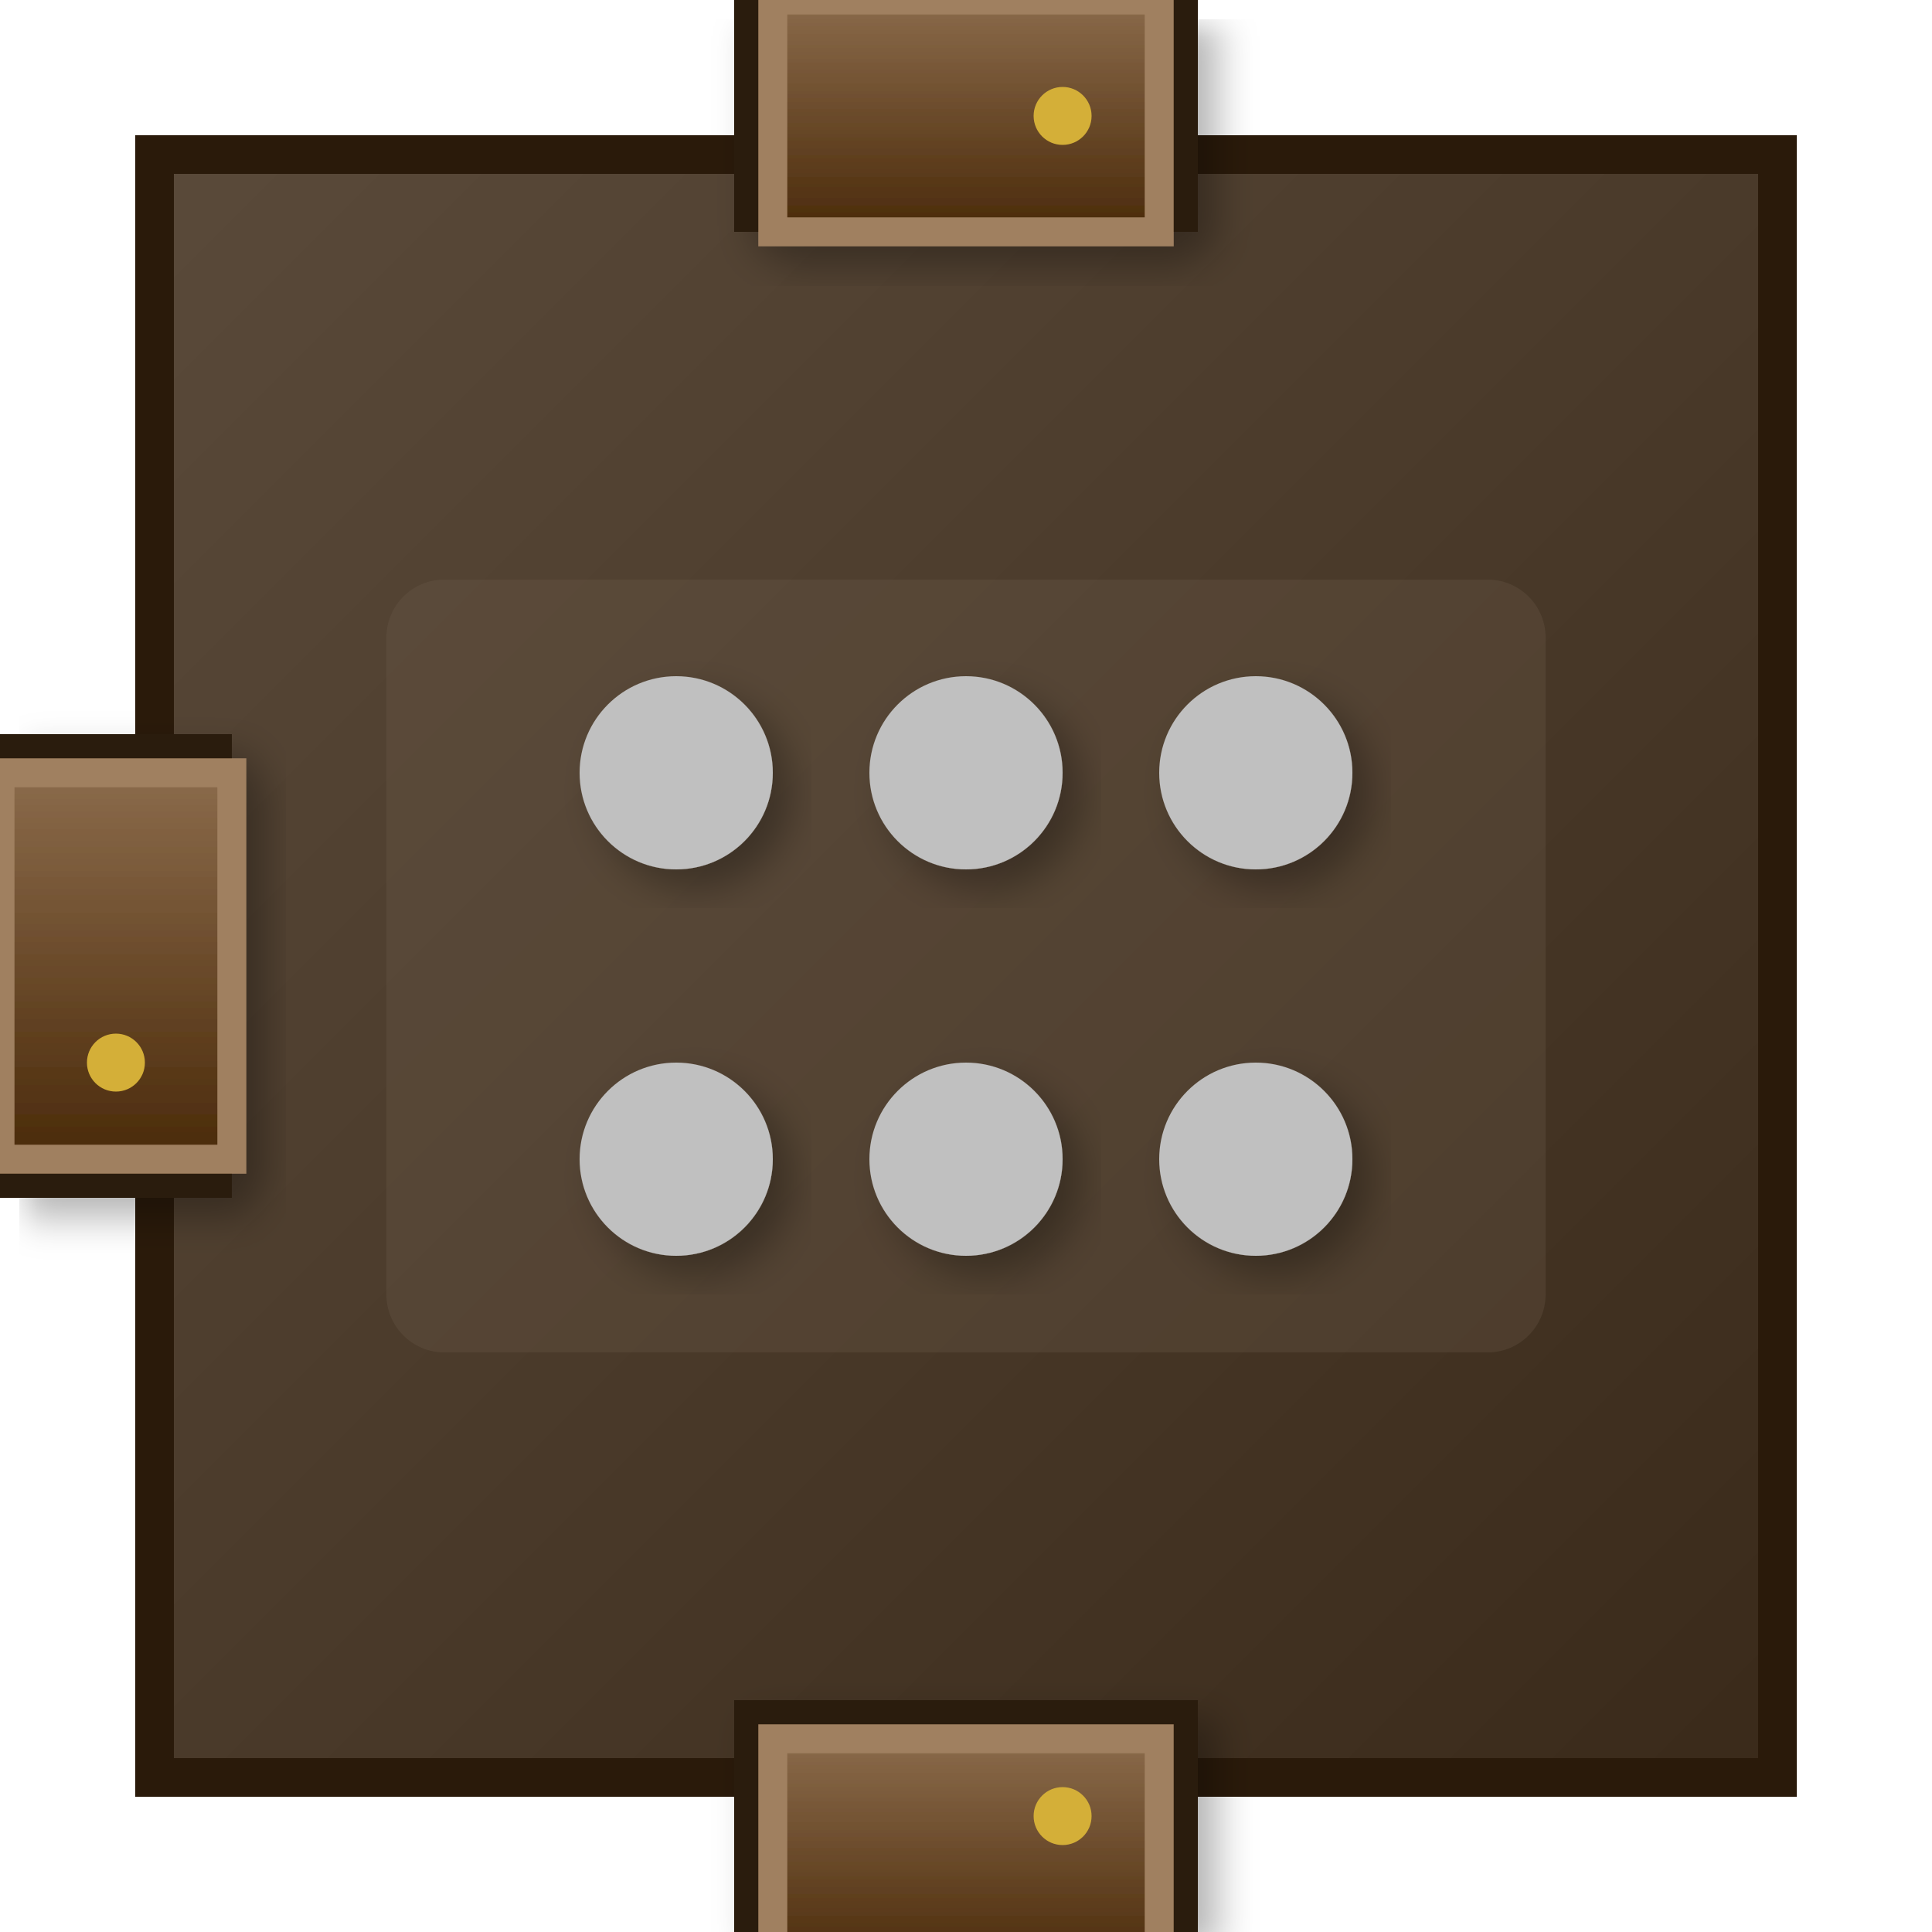
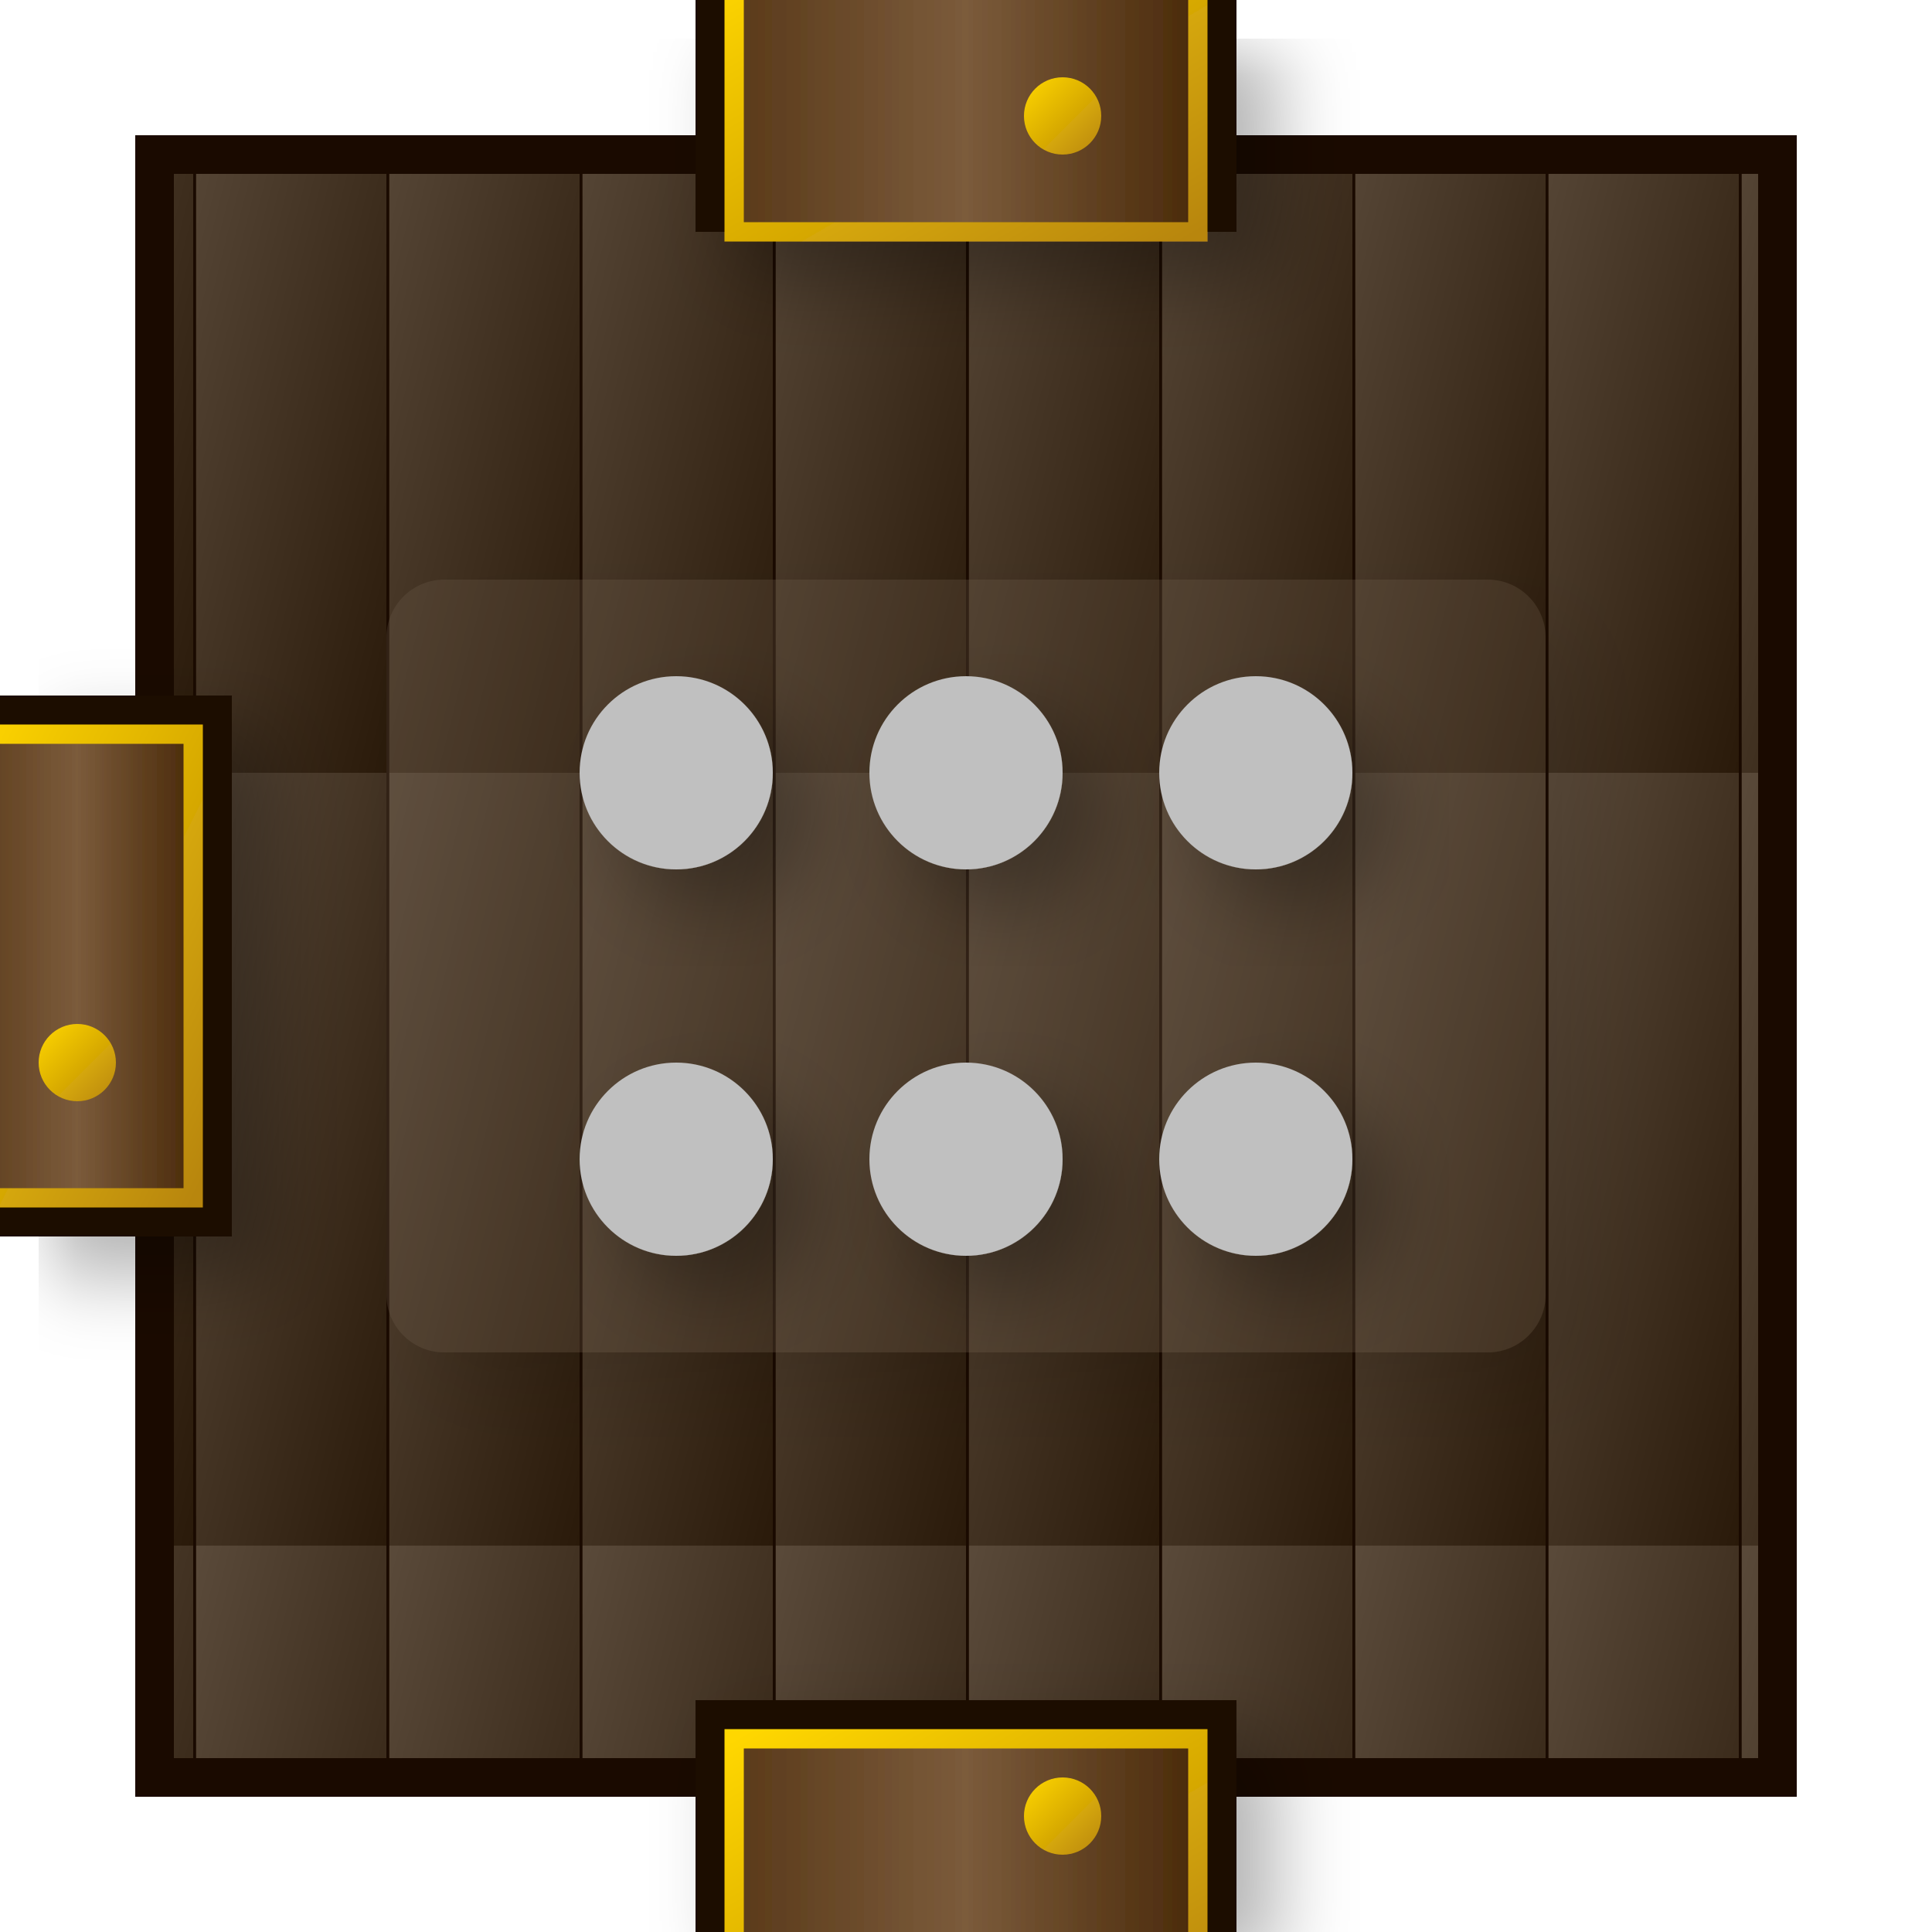
- <svg xmlns="http://www.w3.org/2000/svg" viewBox="0 0 100 100" width="300" height="300">
+ <svg xmlns="http://www.w3.org/2000/svg" viewBox="0 0 100 100" width="400" height="400">
  <defs>
    <linearGradient id="floorGrad" x1="0%" y1="0%" x2="100%" y2="100%">
      <stop offset="0%" style="stop-color:#5A4A3A" />
-       <stop offset="100%" style="stop-color:#3A2A1A" />
+       <stop offset="100%" style="stop-color:#2A1A0A" />
    </linearGradient>
-     <linearGradient id="doorGrad" x1="0%" y1="0%" x2="0%" y2="100%">
-       <stop offset="0%" style="stop-color:#8B6B4B" />
+     <pattern id="woodPattern" x="0" y="0" width="10" height="40" patternUnits="userSpaceOnUse">
+       <rect width="10" height="40" fill="url(#floorGrad)" />
+       <line x1="0" y1="0" x2="0" y2="40" stroke="#1A0A00" stroke-width="0.3" />
+     </pattern>
+     <linearGradient id="doorWood" x1="0%" y1="0%" x2="100%" y2="0%">
+       <stop offset="0%" style="stop-color:#5A3A1A" />
+       <stop offset="50%" style="stop-color:#7B5B3B" />
      <stop offset="100%" style="stop-color:#4A2A0A" />
    </linearGradient>
-     <filter id="shadow" x="-20%" y="-20%" width="140%" height="140%">
-       <feDropShadow dx="1" dy="1" stdDeviation="1" flood-opacity="0.3" />
+     <linearGradient id="goldTrim" x1="0%" y1="0%" x2="100%" y2="100%">
+       <stop offset="0%" style="stop-color:#FFD700" />
+       <stop offset="100%" style="stop-color:#B8860B" />
+     </linearGradient>
+     <filter id="softShadow" x="-50%" y="-50%" width="200%" height="200%">
+       <feGaussianBlur in="SourceAlpha" stdDeviation="2" />
+       <feOffset dx="2" dy="2" />
+       <feComponentTransfer>
+         <feFuncA type="linear" slope="0.3" />
+       </feComponentTransfer>
+       <feMerge>
+         <feMergeNode />
+         <feMergeNode in="SourceGraphic" />
+       </feMerge>
    </filter>
  </defs>
-   <rect x="8" y="8" width="84" height="84" fill="url(#floorGrad)" stroke="#2A1A0A" stroke-width="2" />
-   <g filter="url(#shadow)">
-     <rect x="38" y="-2" width="24" height="14" fill="#2A1A0A" />
-     <rect x="40" y="0" width="20" height="12" fill="url(#doorGrad)" stroke="#A08060" stroke-width="1.5" />
-     <circle cx="55" cy="6" r="1.5" fill="#D4AF37" />
+   <rect x="8" y="8" width="84" height="84" fill="url(#woodPattern)" stroke="#1A0A00" stroke-width="2" />
+   <g filter="url(#softShadow)">
+     <rect x="36" y="-4" width="28" height="16" fill="#1A0A00" />
+     <rect x="38" y="-2" width="24" height="14" fill="url(#doorWood)" />
+     <rect x="38" y="-2" width="24" height="14" fill="none" stroke="url(#goldTrim)" stroke-width="1" />
+     <circle cx="55" cy="6" r="2" fill="url(#goldTrim)" />
  </g>
-   <g filter="url(#shadow)">
-     <rect x="38" y="88" width="24" height="14" fill="#2A1A0A" />
-     <rect x="40" y="90" width="20" height="12" fill="url(#doorGrad)" stroke="#A08060" stroke-width="1.5" />
-     <circle cx="55" cy="94" r="1.5" fill="#D4AF37" />
+   <g filter="url(#softShadow)">
+     <rect x="36" y="88" width="28" height="16" fill="#1A0A00" />
+     <rect x="38" y="90" width="24" height="14" fill="url(#doorWood)" />
+     <rect x="38" y="90" width="24" height="14" fill="none" stroke="url(#goldTrim)" stroke-width="1" />
+     <circle cx="55" cy="94" r="2" fill="url(#goldTrim)" />
  </g>
-   <g filter="url(#shadow)">
-     <rect x="-2" y="38" width="14" height="24" fill="#2A1A0A" />
-     <rect x="0" y="40" width="12" height="20" fill="url(#doorGrad)" stroke="#A08060" stroke-width="1.5" />
-     <circle cx="6" cy="55" r="1.5" fill="#D4AF37" />
+   <g filter="url(#softShadow)">
+     <rect x="-4" y="36" width="16" height="28" fill="#1A0A00" />
+     <rect x="-2" y="38" width="12" height="24" fill="url(#doorWood)" />
+     <rect x="-2" y="38" width="12" height="24" fill="none" stroke="url(#goldTrim)" stroke-width="1" />
+     <circle cx="4" cy="55" r="2" fill="url(#goldTrim)" />
  </g>
-   <rect x="20" y="30" width="60" height="40" fill="#6B5B4B" opacity="0.3" rx="3" />
-   <circle cx="35" cy="40" r="5" fill="#C0C0C0" filter="url(#shadow)" />
-   <circle cx="50" cy="40" r="5" fill="#C0C0C0" filter="url(#shadow)" />
-   <circle cx="65" cy="40" r="5" fill="#C0C0C0" filter="url(#shadow)" />
-   <circle cx="35" cy="60" r="5" fill="#C0C0C0" filter="url(#shadow)" />
-   <circle cx="50" cy="60" r="5" fill="#C0C0C0" filter="url(#shadow)" />
-   <circle cx="65" cy="60" r="5" fill="#C0C0C0" filter="url(#shadow)" />
+   <rect x="20" y="30" width="60" height="40" fill="#6B5B4B" opacity="0.3" rx="3" filter="url(#softShadow)" />
+   <circle cx="35" cy="40" r="5" fill="#C0C0C0" filter="url(#softShadow)" />
+   <circle cx="50" cy="40" r="5" fill="#C0C0C0" filter="url(#softShadow)" />
+   <circle cx="65" cy="40" r="5" fill="#C0C0C0" filter="url(#softShadow)" />
+   <circle cx="35" cy="60" r="5" fill="#C0C0C0" filter="url(#softShadow)" />
+   <circle cx="50" cy="60" r="5" fill="#C0C0C0" filter="url(#softShadow)" />
+   <circle cx="65" cy="60" r="5" fill="#C0C0C0" filter="url(#softShadow)" />
</svg>
